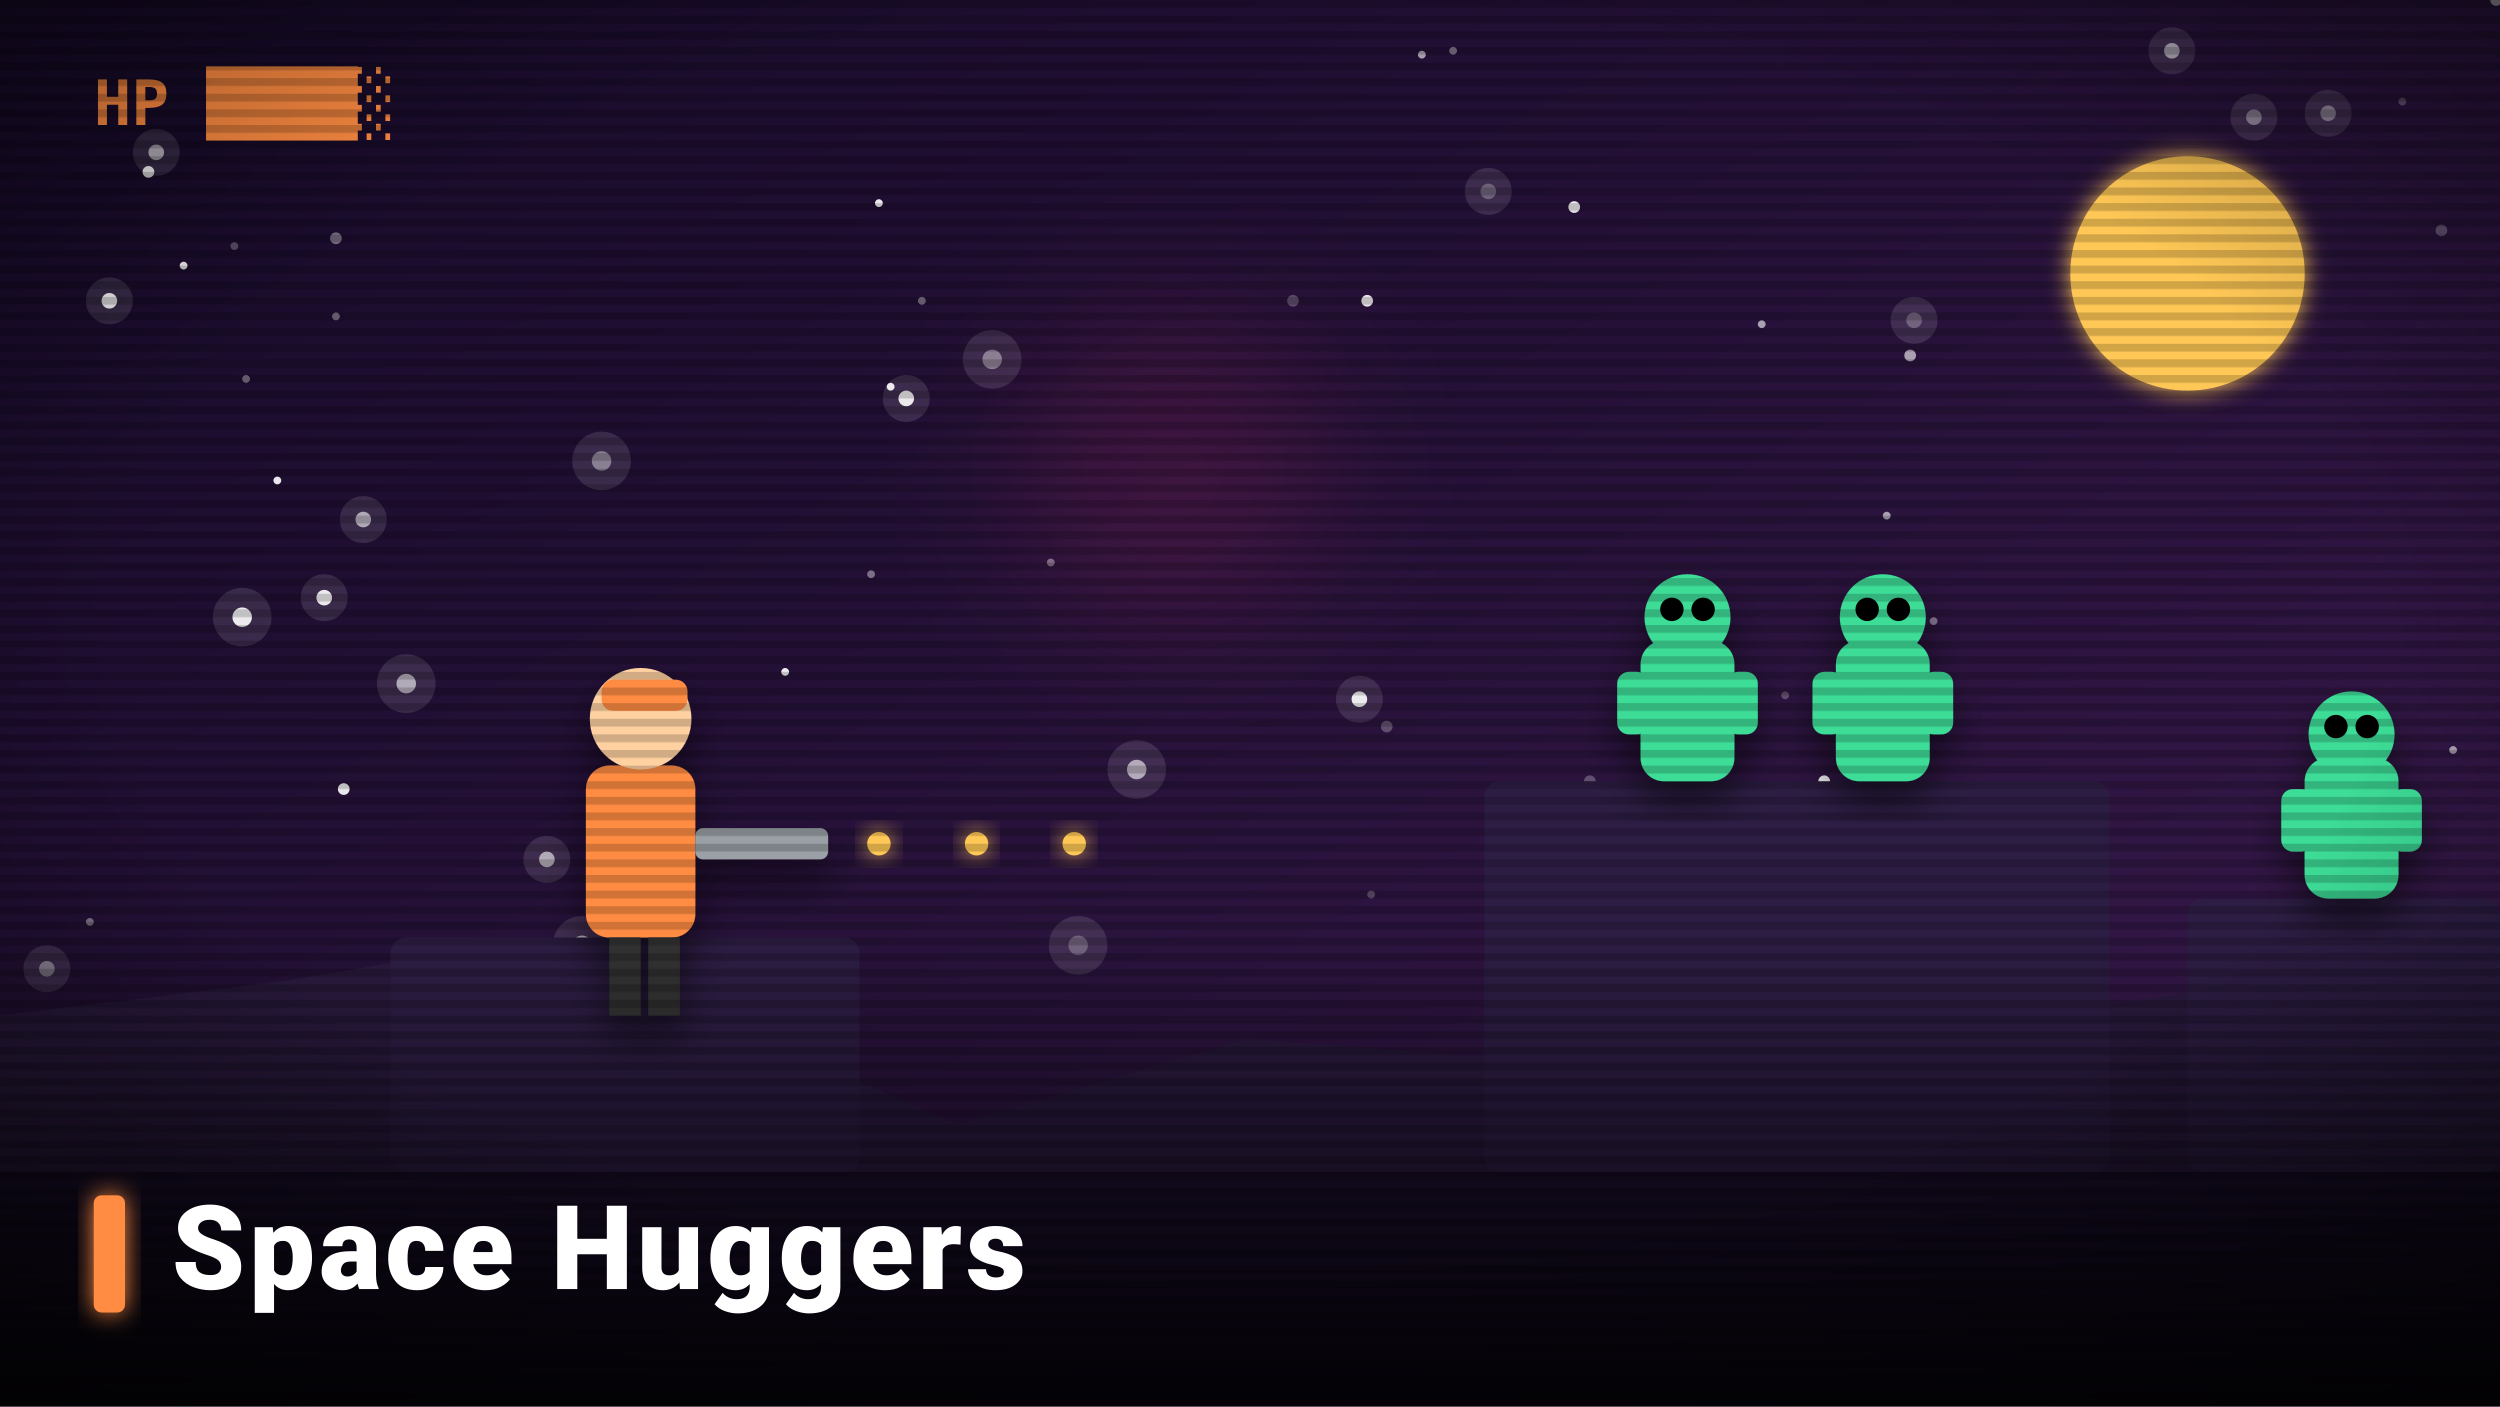
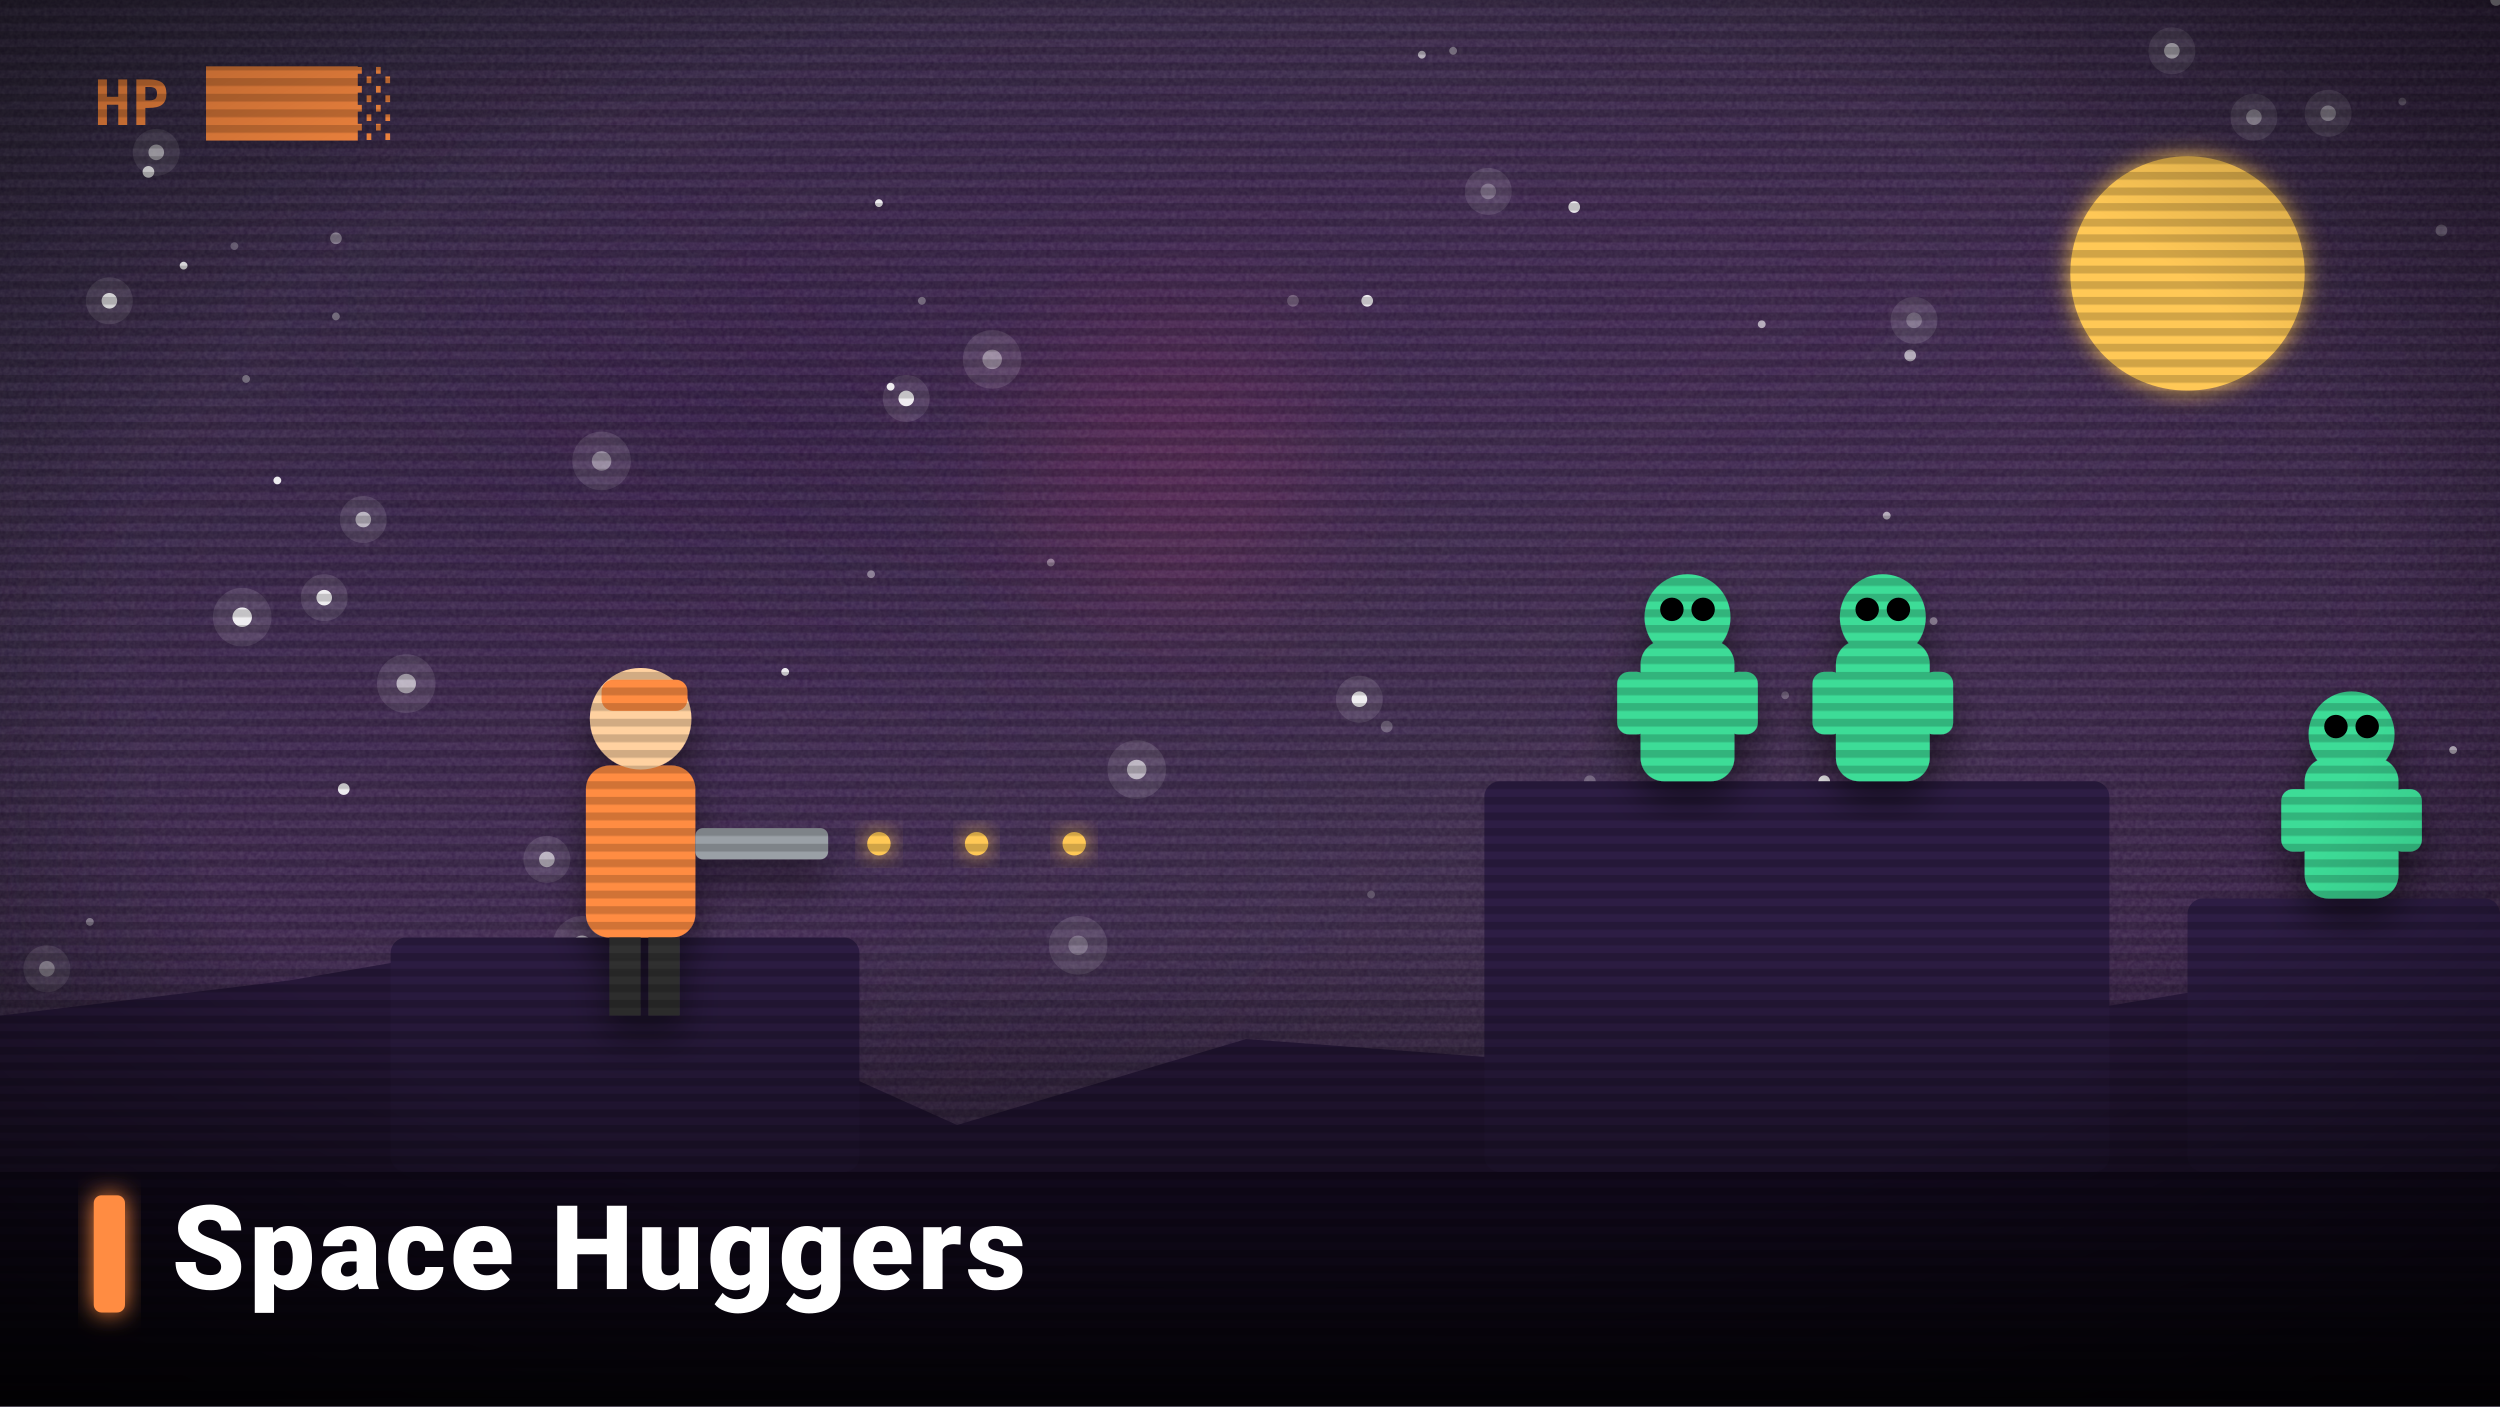
<svg xmlns="http://www.w3.org/2000/svg" viewBox="0 0 640 360" width="640" height="360" role="img" aria-label="Space Huggers">
  <defs>
    <linearGradient id="bg" x1="0" y1="0" x2="1" y2="1">
      <stop offset="0" stop-color="#160a28" />
      <stop offset="1" stop-color="#3a1a4e" />
    </linearGradient>
    <linearGradient id="fade" x1="0" y1="0" x2="0" y2="1">
      <stop offset="0" stop-color="#000" stop-opacity="0" />
      <stop offset="1" stop-color="#000" stop-opacity=".85" />
    </linearGradient>
    <radialGradient id="vig" cx=".5" cy=".45" r=".75">
      <stop offset=".6" stop-color="#000" stop-opacity="0" />
      <stop offset="1" stop-color="#000" stop-opacity=".55" />
    </radialGradient>
    <pattern id="scan" width="4" height="4" patternUnits="userSpaceOnUse">
      <rect width="4" height="2" fill="#000" />
    </pattern>
+     <radialGradient id="neb" cx=".3" cy=".3" r=".9">
+       <stop offset="0" stop-color="#fff" stop-opacity=".06" />
+       <stop offset="1" stop-color="#000" stop-opacity=".35" />
+     </radialGradient>
+     <linearGradient id="skyg" x1="0" y1="0" x2="0" y2="1">
+       <stop offset="0" stop-color="#2f7bd0" />
+       <stop offset=".7" stop-color="#9fd8ff" />
+       <stop offset="1" stop-color="#d9f0ff" />
+     </linearGradient>
+     <linearGradient id="stoneg" x1="0" y1="0" x2="0" y2="1">
+       <stop offset="0" stop-color="#000" stop-opacity=".2" />
+       <stop offset="1" stop-color="#000" stop-opacity=".6" />
+     </linearGradient>
+     <linearGradient id="arcg" x1="0" y1="0" x2="0" y2="1">
+       <stop offset="0" stop-color="#000" stop-opacity="0" />
+       <stop offset=".4" stop-color="#000" stop-opacity=".35" />
+       <stop offset="1" stop-color="#000" stop-opacity=".7" />
+     </linearGradient>
+     <filter id="grainf" x="0" y="0" width="100%" height="100%">
+       <feTurbulence type="fractalNoise" baseFrequency=".9" numOctaves="2" stitchTiles="stitch" />
+       <feColorMatrix values="0 0 0 0 1  0 0 0 0 1  0 0 0 0 1  0 0 0 .5 0" />
+     </filter>
+     <pattern id="grain" width="160" height="160" patternUnits="userSpaceOnUse">
+       <rect width="160" height="160" filter="url(#grainf)" />
+     </pattern>
+     <filter id="blur30" x="-50%" y="-50%" width="200%" height="200%">
+       <feGaussianBlur stdDeviation="30" />
+     </filter>
+     <filter id="blur2">
+       <feGaussianBlur stdDeviation="2" />
+     </filter>
    <filter id="glow" x="-50%" y="-50%" width="200%" height="200%">
      <feGaussianBlur stdDeviation="3" result="b" />
      <feMerge>
        <feMergeNode in="b" />
        <feMergeNode in="SourceGraphic" />
      </feMerge>
    </filter>
    <filter id="soft" x="-50%" y="-50%" width="200%" height="200%">
      <feGaussianBlur stdDeviation="18" />
    </filter>
    <filter id="shadow" x="-20%" y="-20%" width="140%" height="140%">
      <feDropShadow dx="0" dy="6" stdDeviation="5" flood-color="#000" flood-opacity=".5" />
    </filter>
  </defs>
  <rect width="640" height="360" fill="url(#bg)" />
+   <rect width="640" height="360" fill="url(#neb)" opacity=".9" />
+   <ellipse cx="331" cy="77" rx="221" ry="66" fill="#4a1a5e" opacity="0.26" filter="url(#blur30)" />
+   <ellipse cx="96" cy="187" rx="134" ry="124" fill="#4a1a5e" opacity="0.14" filter="url(#blur30)" />
+   <ellipse cx="88" cy="222" rx="227" ry="68" fill="#4a1a5e" opacity="0.14" filter="url(#blur30)" />
+   <ellipse cx="564" cy="217" rx="135" ry="132" fill="#4a1a5e" opacity="0.14" filter="url(#blur30)" />
+   <rect x="0" y="0" width="640" height="360" fill="url(#grain)" rx="0" opacity="0.25" />
  <circle cx="331" cy="77" r="1.5" fill="#fff" opacity="0.25" />
  <circle cx="74" cy="274" r="1" fill="#fff" opacity="0.6" />
  <circle cx="596" cy="29" r="2" fill="#fff" opacity="0.4" />
  <circle cx="596" cy="29" r="6" fill="#fff" opacity="0.12" />
  <circle cx="38" cy="44" r="1.5" fill="#fff" opacity="0.9" />
  <circle cx="71" cy="123" r="1" fill="#fff" opacity="0.9" />
  <circle cx="60" cy="63" r="1" fill="#fff" opacity="0.25" />
  <circle cx="590" cy="203" r="1" fill="#fff" opacity="0.4" />
  <circle cx="47" cy="68" r="1" fill="#fff" opacity="0.9" />
  <circle cx="147" cy="276" r="1" fill="#fff" opacity="0.6" />
  <circle cx="573" cy="92" r="1" fill="#fff" opacity="0.4" />
  <circle cx="381" cy="49" r="2" fill="#fff" opacity="0.25" />
  <circle cx="381" cy="49" r="6" fill="#fff" opacity="0.12" />
  <circle cx="577" cy="30" r="2" fill="#fff" opacity="0.4" />
  <circle cx="577" cy="30" r="6" fill="#fff" opacity="0.12" />
  <circle cx="508" cy="272" r="1.5" fill="#fff" opacity="0.6" />
  <circle cx="476" cy="232" r="1" fill="#fff" opacity="0.6" />
  <circle cx="254" cy="92" r="2.5" fill="#fff" opacity="0.4" />
  <circle cx="254" cy="92" r="7.5" fill="#fff" opacity="0.12" />
  <circle cx="83" cy="153" r="2" fill="#fff" opacity="0.9" />
  <circle cx="83" cy="153" r="6" fill="#fff" opacity="0.12" />
  <circle cx="351" cy="229" r="1" fill="#fff" opacity="0.25" />
  <circle cx="120" cy="262" r="1.5" fill="#fff" opacity="0.4" />
  <circle cx="350" cy="77" r="1.5" fill="#fff" opacity="0.9" />
  <circle cx="40" cy="39" r="2" fill="#fff" opacity="0.6" />
  <circle cx="40" cy="39" r="6" fill="#fff" opacity="0.12" />
  <circle cx="348" cy="179" r="2" fill="#fff" opacity="0.9" />
  <circle cx="348" cy="179" r="6" fill="#fff" opacity="0.12" />
  <circle cx="593" cy="233" r="1" fill="#fff" opacity="0.25" />
  <circle cx="276" cy="242" r="2.5" fill="#fff" opacity="0.25" />
  <circle cx="276" cy="242" r="7.5" fill="#fff" opacity="0.12" />
  <circle cx="62" cy="158" r="2.5" fill="#fff" opacity="0.9" />
  <circle cx="62" cy="158" r="7.5" fill="#fff" opacity="0.12" />
  <circle cx="291" cy="197" r="2.5" fill="#fff" opacity="0.6" />
  <circle cx="291" cy="197" r="7.5" fill="#fff" opacity="0.12" />
  <circle cx="23" cy="236" r="1" fill="#fff" opacity="0.4" />
  <circle cx="625" cy="59" r="1.5" fill="#fff" opacity="0.25" />
  <circle cx="223" cy="147" r="1" fill="#fff" opacity="0.4" />
  <circle cx="407" cy="200" r="1.5" fill="#fff" opacity="0.25" />
  <circle cx="170" cy="229" r="1.5" fill="#fff" opacity="0.6" />
  <circle cx="140" cy="220" r="2" fill="#fff" opacity="0.6" />
  <circle cx="140" cy="220" r="6" fill="#fff" opacity="0.12" />
  <circle cx="425" cy="183" r="2.5" fill="#fff" opacity="0.9" />
  <circle cx="425" cy="183" r="7.5" fill="#fff" opacity="0.12" />
  <circle cx="236" cy="77" r="1" fill="#fff" opacity="0.4" />
  <circle cx="154" cy="118" r="2.5" fill="#fff" opacity="0.4" />
  <circle cx="154" cy="118" r="7.5" fill="#fff" opacity="0.12" />
  <circle cx="12" cy="248" r="2" fill="#fff" opacity="0.4" />
  <circle cx="12" cy="248" r="6" fill="#fff" opacity="0.12" />
  <circle cx="269" cy="144" r="1" fill="#fff" opacity="0.4" />
  <circle cx="429" cy="273" r="1" fill="#fff" opacity="0.6" />
  <circle cx="128" cy="263" r="2" fill="#fff" opacity="0.25" />
  <circle cx="128" cy="263" r="6" fill="#fff" opacity="0.12" />
  <circle cx="467" cy="200" r="1.5" fill="#fff" opacity="0.9" />
  <circle cx="403" cy="53" r="1.5" fill="#fff" opacity="0.9" />
  <circle cx="63" cy="97" r="1" fill="#fff" opacity="0.4" />
  <circle cx="451" cy="83" r="1" fill="#fff" opacity="0.6" />
  <circle cx="615" cy="26" r="1" fill="#fff" opacity="0.25" />
  <circle cx="580" cy="77" r="2" fill="#fff" opacity="0.25" />
  <circle cx="580" cy="77" r="6" fill="#fff" opacity="0.12" />
  <circle cx="372" cy="13" r="1" fill="#fff" opacity="0.4" />
  <circle cx="628" cy="192" r="1" fill="#fff" opacity="0.6" />
  <circle cx="355" cy="186" r="1.5" fill="#fff" opacity="0.25" />
  <circle cx="118" cy="249" r="1.5" fill="#fff" opacity="0.9" />
  <circle cx="495" cy="159" r="1" fill="#fff" opacity="0.4" />
  <circle cx="104" cy="175" r="2.5" fill="#fff" opacity="0.6" />
  <circle cx="104" cy="175" r="7.5" fill="#fff" opacity="0.12" />
  <circle cx="490" cy="82" r="2" fill="#fff" opacity="0.25" />
  <circle cx="490" cy="82" r="6" fill="#fff" opacity="0.12" />
  <circle cx="210" cy="270" r="1" fill="#fff" opacity="0.4" />
  <circle cx="556" cy="13" r="2" fill="#fff" opacity="0.6" />
  <circle cx="556" cy="13" r="6" fill="#fff" opacity="0.12" />
  <circle cx="93" cy="133" r="2" fill="#fff" opacity="0.6" />
  <circle cx="93" cy="133" r="6" fill="#fff" opacity="0.12" />
  <circle cx="171" cy="182" r="1" fill="#fff" opacity="0.6" />
  <circle cx="228" cy="99" r="1" fill="#fff" opacity="0.9" />
  <circle cx="232" cy="102" r="2" fill="#fff" opacity="0.9" />
  <circle cx="232" cy="102" r="6" fill="#fff" opacity="0.12" />
  <circle cx="364" cy="14" r="1" fill="#fff" opacity="0.6" />
  <circle cx="483" cy="132" r="1" fill="#fff" opacity="0.6" />
  <circle cx="457" cy="178" r="1" fill="#fff" opacity="0.25" />
  <circle cx="225" cy="52" r="1" fill="#fff" opacity="0.9" />
  <circle cx="201" cy="172" r="1" fill="#fff" opacity="0.9" />
  <circle cx="639" cy="0" r="1.5" fill="#fff" opacity="0.6" />
  <circle cx="86" cy="61" r="1.5" fill="#fff" opacity="0.4" />
  <circle cx="489" cy="91" r="1.5" fill="#fff" opacity="0.6" />
  <circle cx="88" cy="202" r="1.5" fill="#fff" opacity="0.9" />
  <circle cx="86" cy="81" r="1" fill="#fff" opacity="0.4" />
  <circle cx="28" cy="77" r="2" fill="#fff" opacity="0.9" />
  <circle cx="28" cy="77" r="6" fill="#fff" opacity="0.12" />
  <circle cx="149" cy="242" r="2.5" fill="#fff" opacity="0.6" />
  <circle cx="149" cy="242" r="7.5" fill="#fff" opacity="0.12" />
  <circle cx="159" cy="280" r="2" fill="#fff" opacity="0.4" />
  <circle cx="159" cy="280" r="6" fill="#fff" opacity="0.12" />
  <circle cx="560" cy="70" r="30" fill="#ffc857" opacity="1" filter="url(#glow)" />
  <polygon points="0,360 0,260 74,251 138,240 245,288 319,266 426,274 494,265 561,254 640,260 640,360" fill="#2a1a3e" opacity="1" />
  <rect x="0" y="300" width="640" height="60" fill="#1d1030" rx="0" opacity="1" />
  <rect x="100" y="240" width="120" height="60" fill="#2d1d44" rx="4" opacity="1" />
  <rect x="380" y="200" width="160" height="100" fill="#2d1d44" rx="4" opacity="1" />
  <rect x="560" y="230" width="80" height="70" fill="#2d1d44" rx="4" opacity="1" />
  <g filter="url(#shadow)">
    <rect x="150" y="196" width="28" height="44" fill="#ff8c42" rx="6" opacity="1" />
    <circle cx="164" cy="184" r="13" fill="#ffd1a0" opacity="1" />
    <rect x="154" y="174" width="22" height="8" fill="#ff8c42" rx="3" opacity="1" />
    <rect x="178" y="212" width="34" height="8" fill="#9aa0a6" rx="2" opacity="1" />
    <rect x="156" y="240" width="8" height="20" fill="#333" rx="0" opacity="1" />
    <rect x="166" y="240" width="8" height="20" fill="#333" rx="0" opacity="1" />
  </g>
  <circle cx="225" cy="216" r="3" fill="#ffc857" opacity="1" filter="url(#glow)" />
  <circle cx="250" cy="216" r="3" fill="#ffc857" opacity="1" filter="url(#glow)" />
  <circle cx="275" cy="216" r="3" fill="#ffc857" opacity="1" filter="url(#glow)" />
  <g filter="url(#shadow)">
    <rect x="420" y="164" width="24" height="36" fill="#3ddc97" rx="6" opacity="1" />
    <circle cx="432" cy="158" r="11" fill="#3ddc97" opacity="1" />
    <circle cx="428" cy="156" r="3" fill="#000" opacity="1" />
    <circle cx="436" cy="156" r="3" fill="#000" opacity="1" />
    <rect x="414" y="172" width="8" height="16" fill="#3ddc97" rx="3" opacity="1" />
    <rect x="442" y="172" width="8" height="16" fill="#3ddc97" rx="3" opacity="1" />
  </g>
  <g filter="url(#shadow)">
    <rect x="470" y="164" width="24" height="36" fill="#3ddc97" rx="6" opacity="1" />
    <circle cx="482" cy="158" r="11" fill="#3ddc97" opacity="1" />
    <circle cx="478" cy="156" r="3" fill="#000" opacity="1" />
    <circle cx="486" cy="156" r="3" fill="#000" opacity="1" />
    <rect x="464" y="172" width="8" height="16" fill="#3ddc97" rx="3" opacity="1" />
    <rect x="492" y="172" width="8" height="16" fill="#3ddc97" rx="3" opacity="1" />
  </g>
  <g filter="url(#shadow)">
    <rect x="590" y="194" width="24" height="36" fill="#3ddc97" rx="6" opacity="1" />
    <circle cx="602" cy="188" r="11" fill="#3ddc97" opacity="1" />
    <circle cx="598" cy="186" r="3" fill="#000" opacity="1" />
    <circle cx="606" cy="186" r="3" fill="#000" opacity="1" />
    <rect x="584" y="202" width="8" height="16" fill="#3ddc97" rx="3" opacity="1" />
    <rect x="612" y="202" width="8" height="16" fill="#3ddc97" rx="3" opacity="1" />
  </g>
  <circle cx="300" cy="120" r="40" fill="#ff3b81" opacity="0.12" filter="url(#soft)" />
  <text x="24" y="32" font-family="monospace" font-weight="bold" font-size="16" fill="#ff8c42" opacity="1">HP ████░</text>
  <rect width="640" height="360" fill="url(#scan)" opacity=".18" />
  <rect width="640" height="360" fill="url(#vig)" />
  <rect x="0" y="240" width="640" height="120" fill="url(#fade)" />
  <rect x="24" y="306" width="8" height="30" fill="#ff8c42" rx="2" filter="url(#glow)" />
  <text x="44" y="330" font-family="ui-sans-serif,system-ui,Segoe UI,Roboto,Helvetica,Arial" font-size="30" font-weight="800" fill="#fff" letter-spacing="1">Space Huggers</text>
</svg>
